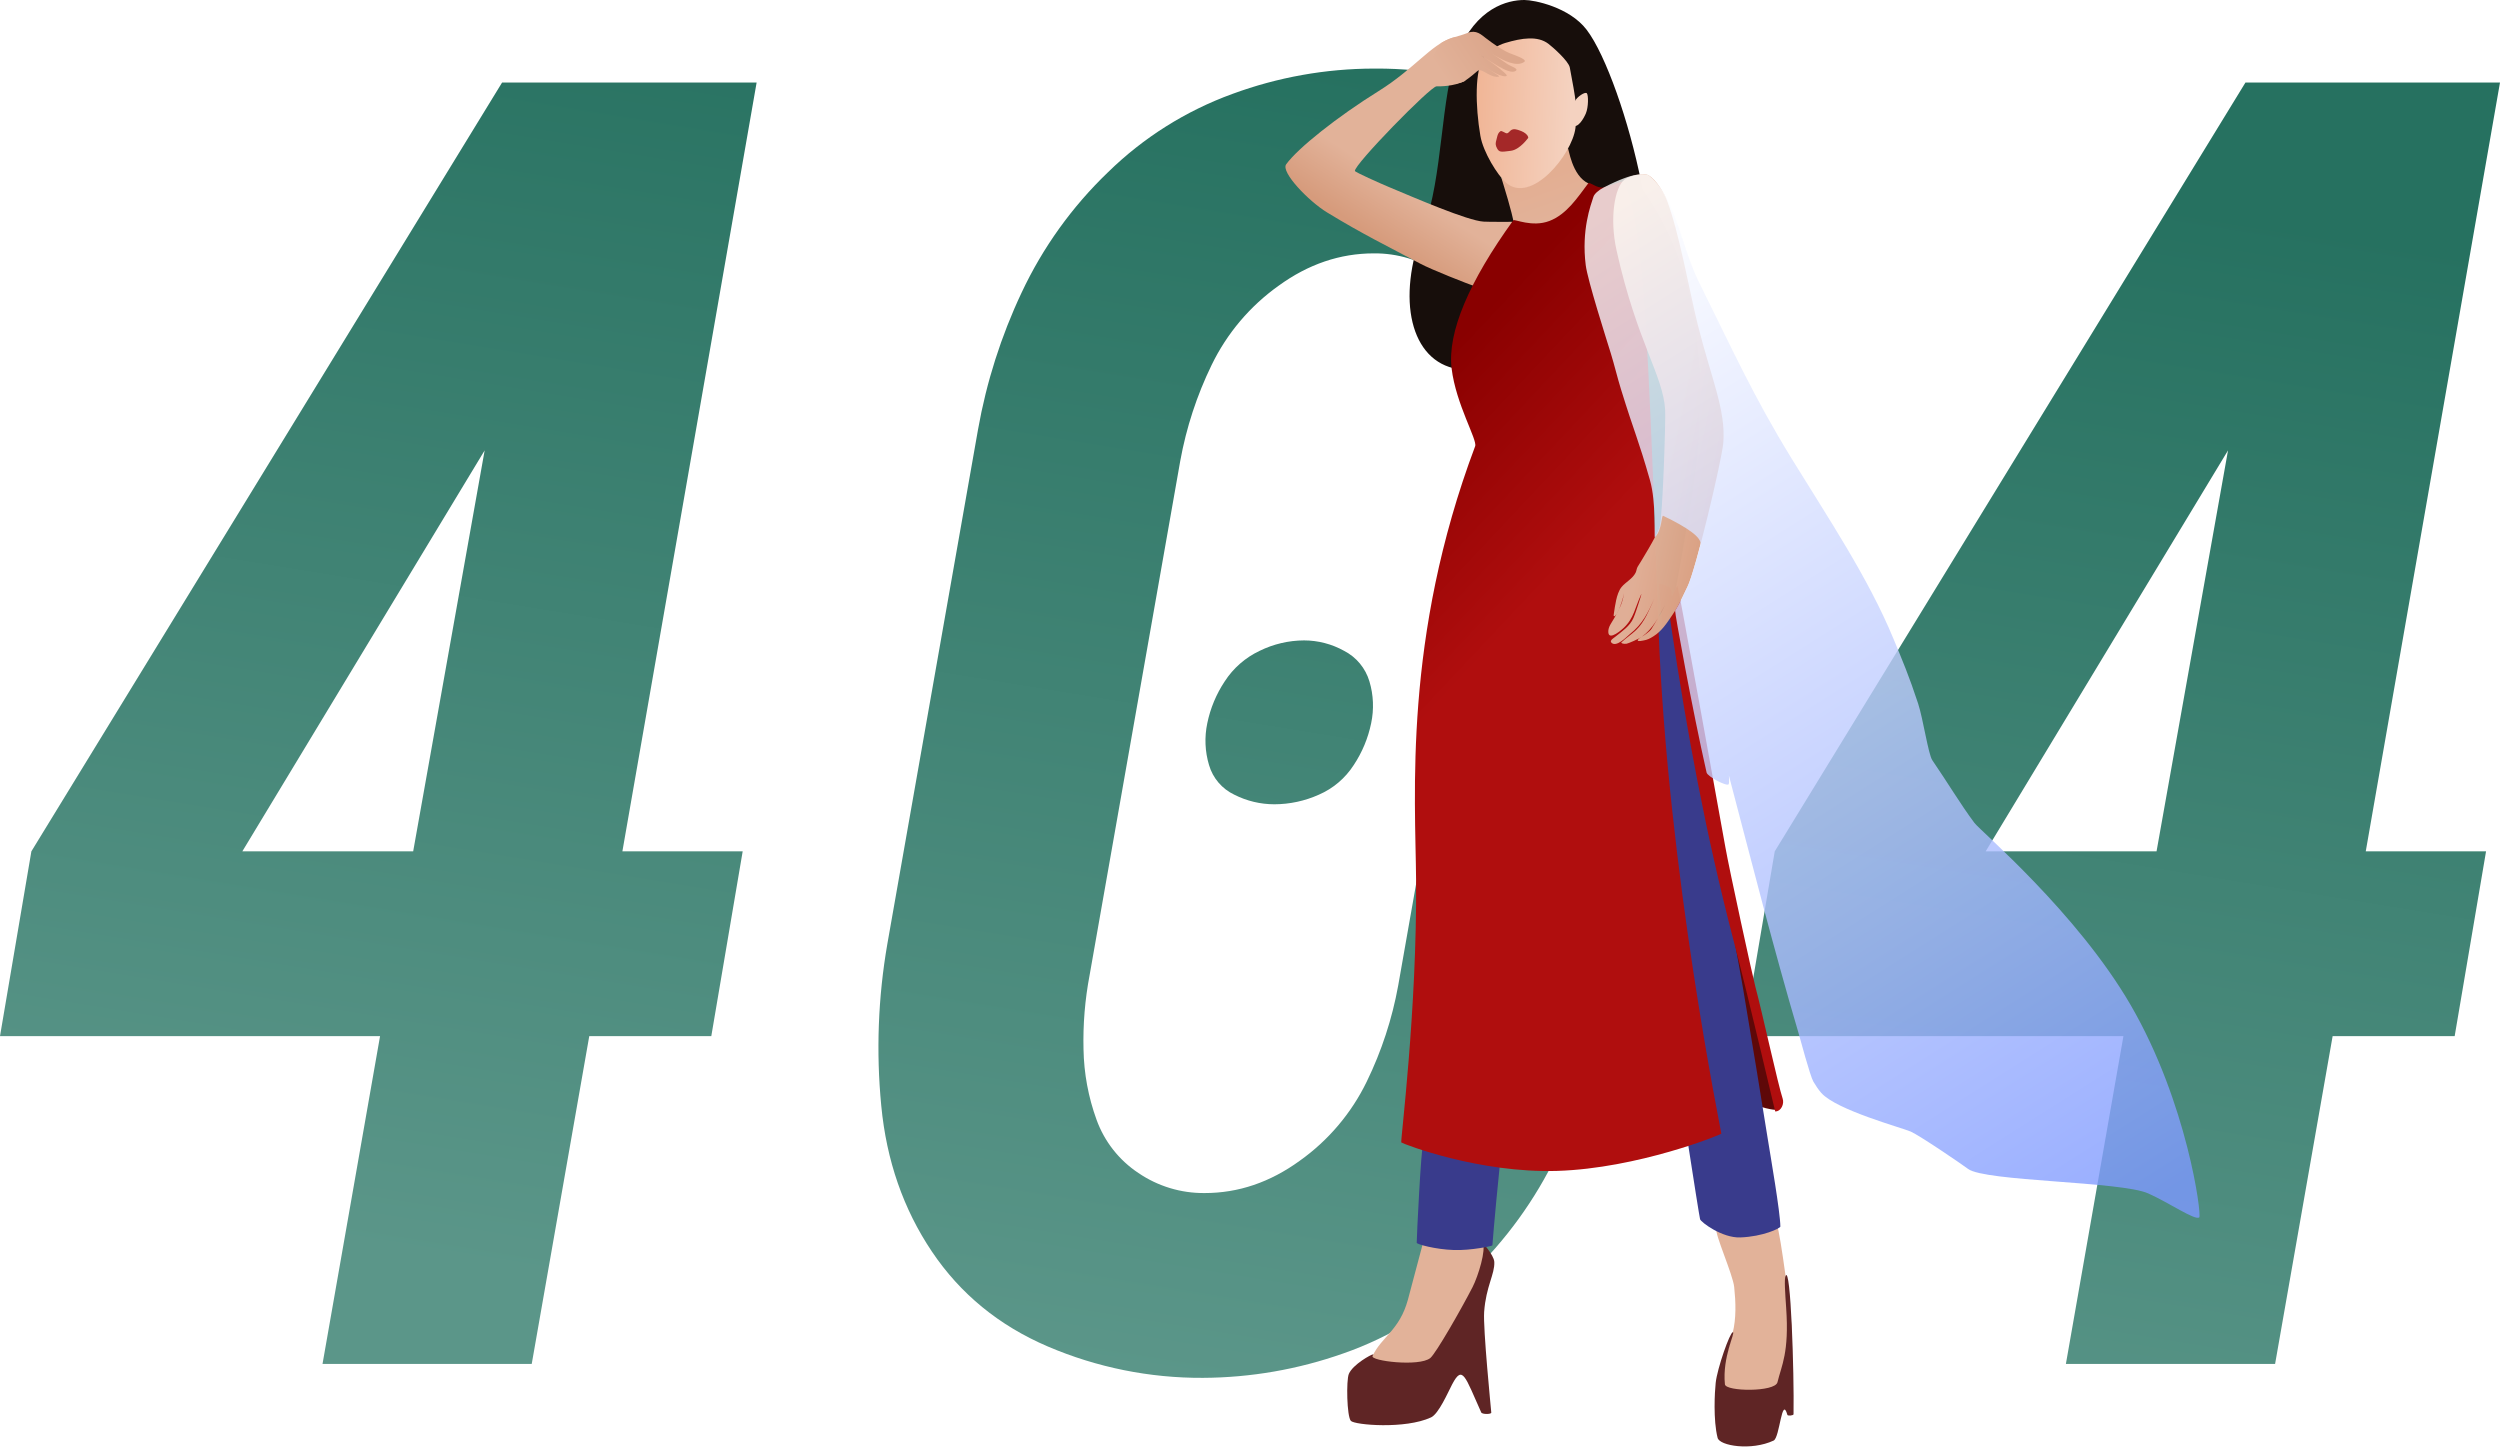
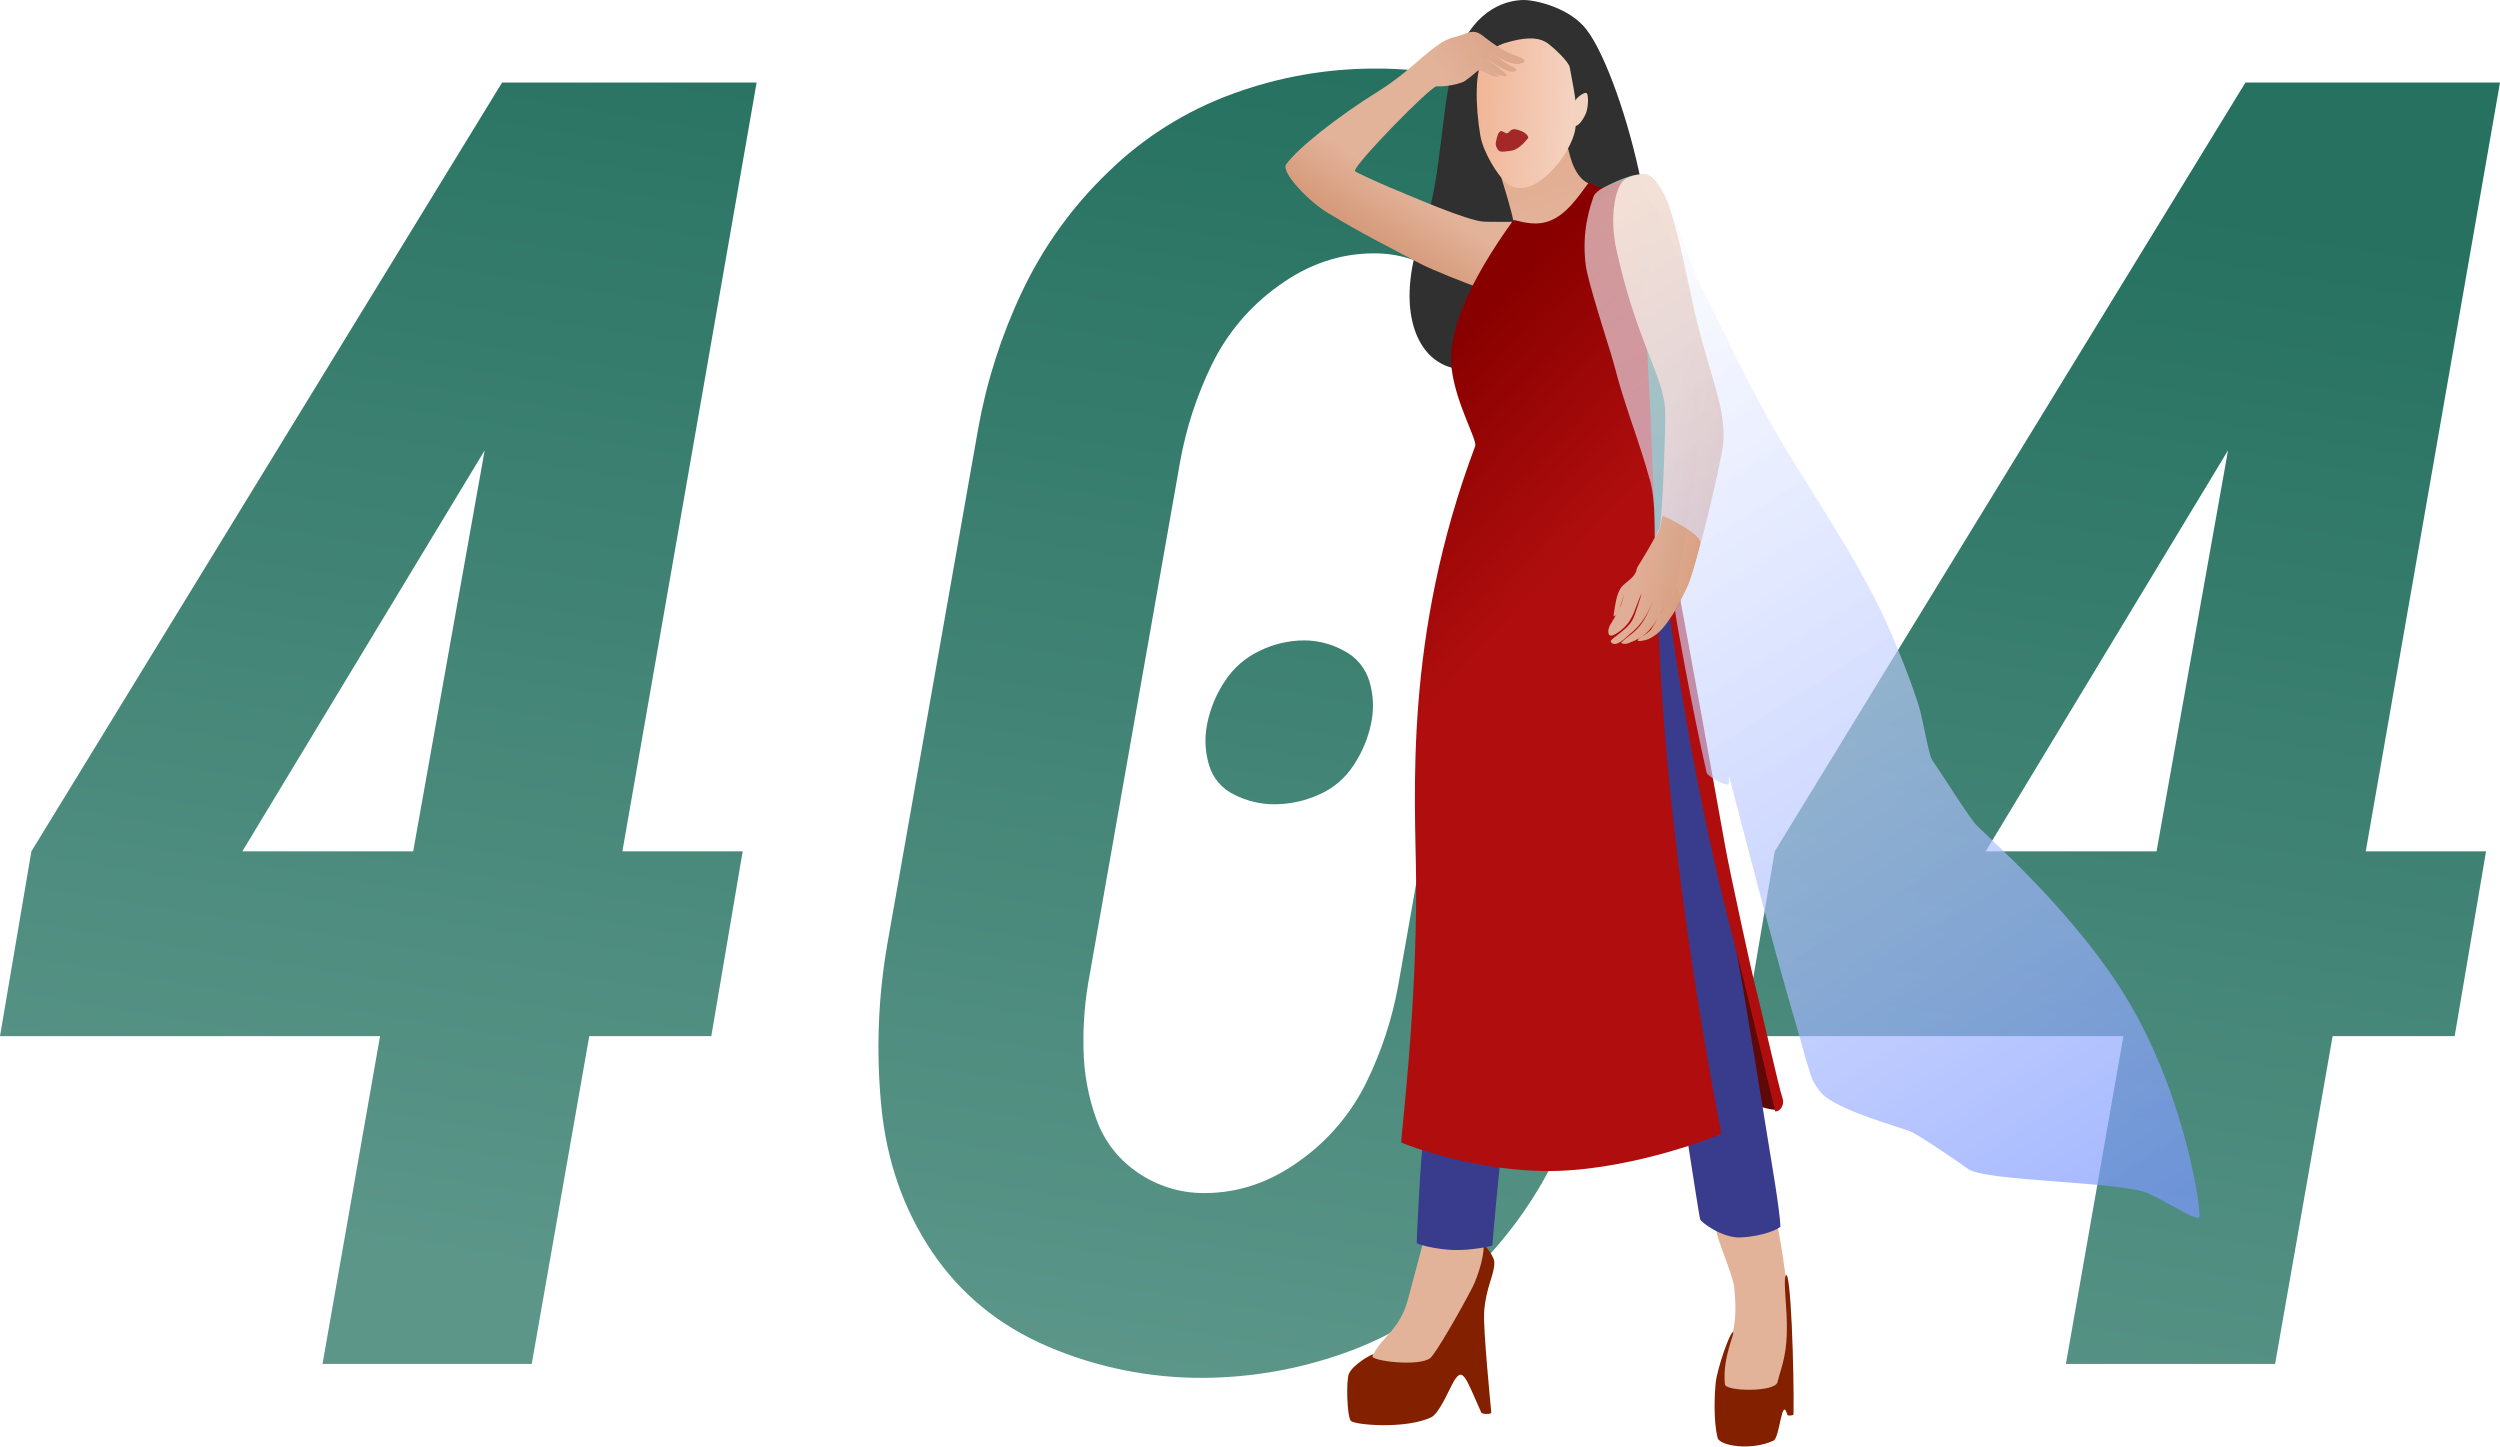
- <svg xmlns="http://www.w3.org/2000/svg" width="100%" height="100%" viewBox="0 0 1400 810" version="1.1" xml:space="preserve" style="fill-rule:evenodd;clip-rule:evenodd;stroke-linejoin:round;stroke-miterlimit:2;">
-   <g>
-     <g>
-       <path d="M180.614,763.787l32.217,-183.543l-212.831,0l17.573,-103.487l263.599,-430.544l142.538,0l-75.174,430.544l67.364,0l-17.574,103.487l-68.34,0l-32.218,183.543l-117.154,0Zm-44.91,-287.03l95.677,0l40.028,-224.546l-135.705,224.546Z" style="fill:url(#_Linear1);fill-rule:nonzero;" />
-       <path d="M673.64,771.597c-29.859,0.148 -59.434,-5.834 -86.89,-17.573c-27.336,-11.716 -48.977,-29.452 -64.923,-53.208c-15.946,-23.756 -25.383,-50.93 -28.312,-81.52c-2.941,-30.281 -1.791,-60.821 3.417,-90.795l50.767,-288.006c4.708,-26.514 12.916,-52.285 24.407,-76.639c11.838,-25.229 28.22,-48.065 48.326,-67.364c19.87,-19.453 43.672,-34.433 69.805,-43.933c25.328,-9.311 52.095,-14.103 79.08,-14.156l0.976,0c29.86,-0.148 59.434,5.834 86.89,17.573c27.336,11.716 48.977,29.452 64.923,53.208c15.946,23.756 25.384,50.93 28.312,81.52c2.941,30.281 1.791,60.821 -3.417,90.795l-50.767,288.006c-4.562,26.706 -12.775,52.658 -24.407,77.127c-12.067,25.219 -28.607,48.043 -48.814,67.364c-20.054,19.697 -44.23,34.703 -70.781,43.933c-25.248,8.92 -51.815,13.54 -78.592,13.668Zm0.976,-103.487c18.875,0 36.611,-6.02 53.208,-18.061c16.064,-11.41 28.993,-26.69 37.587,-44.421c8.279,-17.014 14.192,-35.08 17.574,-53.696l50.767,-288.006c1.958,-13.744 2.936,-27.61 2.929,-41.492c0.089,-13.481 -2.225,-26.871 -6.834,-39.54c-4.412,-12.181 -12.63,-22.624 -23.431,-29.777c-10.928,-7.443 -23.878,-11.362 -37.099,-11.227c-18.875,0 -36.611,6.02 -53.208,18.061c-16.064,11.41 -28.993,26.69 -37.587,44.421c-8.279,17.014 -14.192,35.08 -17.574,53.696l-50.767,288.006c-2.603,13.671 -3.749,27.58 -3.417,41.492c0.232,13.495 2.707,26.857 7.322,39.54c4.412,12.181 12.63,22.624 23.431,29.777c10.928,7.443 23.878,11.362 37.099,11.227Zm39.052,-217.713c-7.803,0.003 -15.497,-1.837 -22.455,-5.369c-6.874,-3.248 -12.033,-9.296 -14.156,-16.597c-2.283,-7.605 -2.619,-15.663 -0.976,-23.431c1.722,-8.364 5.036,-16.319 9.763,-23.431c4.788,-7.403 11.552,-13.322 19.526,-17.085c7.746,-3.814 16.26,-5.818 24.895,-5.858c7.861,0.013 15.59,2.029 22.455,5.858c6.845,3.528 11.962,9.703 14.156,17.085c2.283,7.605 2.619,15.663 0.976,23.431c-1.722,8.364 -5.036,16.319 -9.763,23.431c-4.718,7.345 -11.516,13.124 -19.526,16.597c-7.83,3.514 -16.312,5.344 -24.895,5.369Z" style="fill:url(#_Linear2);fill-rule:nonzero;" />
-       <path d="M1156.9,763.787l32.217,-183.543l-212.831,0l17.573,-103.487l263.599,-430.544l142.538,0l-75.174,430.544l67.364,0l-17.574,103.487l-68.34,0l-32.217,183.543l-117.155,0Zm-44.91,-287.03l95.677,0l40.028,-224.546l-135.705,224.546Z" style="fill:url(#_Linear3);fill-rule:nonzero;" />
-     </g>
-     <g>
-       <path d="M829.327,695.219c0.216,-0.216 7.292,7.446 7.486,11.459c0.331,6.879 -4.673,13.66 -5.693,28.037c-0.659,9.28 3.84,54.21 4,56.335c0.079,1.035 -5.121,1.044 -5.621,-0.068c-9.126,-20.282 -10.419,-26.921 -16.306,-15.723c-2.432,4.627 -7.505,16.485 -11.843,18.497c-14.44,6.695 -42.696,4.252 -44.856,1.942c-2.27,-2.427 -2.659,-22.743 -1.143,-26.309c2.266,-5.33 12.722,-11.041 13.502,-10.915c2.875,0.465 24.68,10.248 36.905,-8.437c5.762,-8.807 18.482,-30.822 22.966,-42.332c1.456,-3.736 0.33,-12.212 0.603,-12.486Z" style="fill:#5f2525;" />
-       <path d="M798.585,689.98c-0.885,2.547 -7.232,27.208 -10.165,37.886c-4.718,17.183 -14.705,20.677 -19.803,31.486c-1.314,2.784 26.133,6.144 32.332,1.164c3.097,-2.487 17.381,-27.451 23.687,-39.732c3.157,-6.149 7.766,-21.131 5.623,-24.75c-8.567,-14.463 -31.043,-7.871 -31.674,-6.054Z" style="fill:#e2b299;" />
-       <path d="M796.921,641.18c-1.052,0.496 -3.618,52.152 -3.559,54.812c0.016,0.743 10.288,3.682 20.897,4.023c9.565,0.307 21.453,-2.235 21.481,-2.614c0.697,-9.48 3.514,-39.5 4.216,-45.565c0.5,-4.321 -41.14,-11.55 -43.035,-10.656Z" style="fill:#393b8c;" />
-       <path d="M928.817,327.185c4.106,47.18 27.475,281.471 27.845,282.604c0.632,1.93 38.406,13.601 37.92,11.412c-15.579,-70.007 -55.316,-257.654 -58.769,-291.262c-0.156,-1.523 -7.089,-3.832 -6.996,-2.754Z" style="fill:#5e0808;" />
-       <path d="M961.159,688.072c-0.998,2.829 9.262,25.643 9.993,32.68c0.877,8.455 1.23,17.503 -0.896,25.864c-2.392,9.409 -6.748,21.893 -6.271,28.266c0.347,4.623 29.711,7.621 33.415,2.115c3.151,-4.682 5.936,-27.13 5.817,-33.906c-0.107,-6.075 -6.204,-52.647 -8.104,-57.036c-0.589,-1.361 -33.562,0.903 -33.954,2.017Z" style="fill:#e2b299;" />
-       <path d="M1000.94,792.341c-3.177,-11.205 -4.209,12.747 -7.714,14.381c-12.56,5.858 -30.238,2.953 -31.368,-1.527c-2.539,-10.066 -1.607,-25.784 -1.075,-30.786c0.861,-8.094 7.941,-28.278 9.605,-28.374c1.7,-0.098 -5.995,13.771 -4.441,29.178c0.413,4.096 28.094,4.442 29.435,-1.159c2.252,-9.408 6.611,-16.445 4.877,-41.582c-0.577,-8.356 -1.141,-16.253 -0.349,-17.98c2.907,-6.34 4.866,54.153 4.471,77.498c-0.012,0.688 -3.242,1.051 -3.441,0.351Z" style="fill:#5f2525;" />
-       <path d="M935.063,342.981c-2.395,2.739 -24.062,40.045 -25.52,48.502c-1.457,8.45 41.164,286.128 42.496,291.266c0.423,1.635 12.317,10.581 22.5,10.216c12.733,-0.455 22.471,-5.134 22.464,-6.103c-0.054,-8.019 -5.522,-39.486 -7.041,-48.997c-3.469,-21.722 -8.848,-54.871 -13.813,-84.119c-4.109,-24.209 -38.895,-213.271 -41.086,-210.765Z" style="fill:#393b8c;" />
-       <path d="M939.408,327.904c-0.346,0.134 -2.734,5.017 -3.243,6.548c-1.942,5.836 -0.949,11.952 -0.037,18.059c8.41,56.366 18.89,113.783 34.843,174.871c9.423,36.079 23.029,95.039 23.153,95.038c3.406,-0.028 5.132,-4.34 4.176,-7.159c-2.499,-7.377 -11.69,-49.358 -15.273,-62.587c-1.507,-5.56 -14.66,-65.918 -16.826,-78.279c-2.21,-12.621 -26.447,-146.624 -26.793,-146.491Z" style="fill:#b00e0e;" />
-       <path d="M867.089,37.321c-12.903,-7.848 -34.915,-7.136 -35.873,28.828c-0.514,19.338 17.93,48.027 20.129,56.502c0.474,1.826 13.416,92.037 -35.195,83.988c-26.113,-4.324 -34.587,-38.999 -18.973,-78.912c10.967,-28.033 9.494,-74.42 18.96,-97.621c10.554,-25.868 28.157,-30.111 37.511,-30.111c5.576,0 25.185,3.991 34.865,16.653c21.467,28.081 52.296,149.335 23.603,152.912c-41.159,5.131 -32.125,-124.392 -45.027,-132.239Z" style="fill:#170e0b;" />
-       <path d="M840.756,99.54c1.564,5.246 5.873,18.644 7.087,26.054c0.28,1.711 5.278,1.623 8.444,1.324c9.447,-0.89 19.85,-3.077 24.375,-8.673c2.292,-2.837 9.68,-15.144 9.132,-15.387c-9.821,-4.378 -11.309,-20.468 -11.836,-19.871c-8.255,9.344 -10.34,14.647 -19.678,20.109c-9.644,5.64 -17.711,-4.185 -17.524,-3.556Z" style="fill:url(#_Linear4);" />
-       <path d="M772.067,50.972c19.629,-12.217 29.409,-26.013 40.973,-29.765c3.555,-1.153 8.916,0.075 11.323,3.307c0.845,1.136 3.514,4.512 3.817,5.206c0.175,0.401 -0.024,1.18 -0.459,1.23c-2.591,0.3 -3.966,-1.057 -4.281,-1.385c-1.249,-1.301 -2.029,-2.926 -4.1,-3.337c-1.152,-0.229 -6.156,1.178 -7.082,1.737c-0.4,0.242 -0.926,0.818 -0.689,1.221c3.861,6.593 10.661,15.193 8.648,16.19c-6.191,3.069 -13.933,3.016 -15.77,2.982c-3.31,-0.059 -46.344,44.015 -45.692,47.388c0.134,0.688 14.099,6.92 18.612,8.81c14.889,6.236 44.519,19.058 53.45,19.553c3.064,0.17 13.992,0.129 15.998,0.115c1.975,-0.013 -18.541,36.981 -18.84,36.875c-7.525,-2.662 -26.41,-10.124 -32.692,-13.484c-18.414,-9.849 -31.777,-16.238 -52.157,-28.677c-10.326,-6.302 -26.004,-22.584 -22.879,-26.912c6.593,-9.128 28.753,-26.697 51.82,-41.054Z" style="fill:url(#_Linear5);" />
-       <path d="M889.408,102.662c-5.918,7.861 -12.037,17.374 -21.745,21.083c-9.676,3.697 -19.618,-1.225 -20.221,-0.391c-24.697,34.197 -37.008,62.719 -34.527,83.06c2.444,20.039 14.5,39.932 13.173,43.459c-40.339,107.264 -33.446,195.616 -33.078,243.194c0.565,73.012 -8.882,146.313 -8.284,146.706c1.59,1.044 43.589,17.266 87.292,15.931c45.09,-1.377 91.903,-20.339 91.933,-20.869c0.045,-0.799 -29.978,-146.047 -35.142,-281.774c-2.91,-76.469 -5.246,-166.544 -11.084,-215.127c-2.549,-21.215 -7.37,-35.628 -8.514,-36.174c-1.174,-0.559 -8.438,2.608 -11.034,3.174c-3.851,0.839 -7.961,-3.345 -8.769,-2.272Z" style="fill:url(#_Linear6);" />
-       <path d="M923.038,98.082c-2.121,-1.172 -9.907,-0.223 -13.495,2.652c-5.203,4.171 -8.349,21.223 -4.258,39.579c11.422,51.253 26.075,69.907 27.208,89.222c0.362,6.172 -1.41,59.472 -3.076,65.491c-1.256,4.538 -11.196,20.601 -12.29,22.297c-0.634,0.983 -0.633,2.265 -1.147,3.315c-1.71,3.486 -5.507,5.225 -7.905,8.095c-1.527,1.828 -2.54,5.048 -3.016,7.31c-0.539,2.559 -0.976,5.141 -1.318,7.734c-0.057,0.429 -0.245,1.067 0.125,1.293c0.321,0.197 0.678,-0.365 0.924,-0.651c0.673,-0.78 1.138,-1.753 1.583,-2.681c1.066,-2.225 2.724,-7.112 3.058,-9.554c-0.801,5.86 -2.66,8.886 -5.451,13.97c-1.36,2.477 -3.481,4.809 -3.329,7.846c0.265,5.265 8.041,-1.844 8.546,-2.316c5.879,-5.5 6.405,-11.46 9.792,-18.682c0.785,-1.673 -0.945,3.575 -1.519,5.332c-0.853,2.612 -1.674,5.244 -2.759,7.769c-1.991,4.636 -6.684,7.67 -10.393,10.678c-0.461,0.373 -3.026,1.856 -2.009,3.018c2.73,3.122 8.814,-3.414 10.13,-4.455c7.822,-6.192 10.356,-12.344 13.936,-19.969c-2.804,5.973 -5.289,12.902 -10.283,17.571c-2.571,2.404 -5.545,4.354 -8.098,6.776c-0.417,0.395 1.1,1.077 2.943,0.752c1.027,-0.181 6.7,-2.626 8.52,-3.927c6.197,-4.431 9.558,-11.2 13,-17.78c-2.389,4.567 -4.872,9.096 -7.653,13.435c-0.904,1.411 -3.956,3.533 -5.347,4.345c-0.341,0.199 -2.309,1.311 -2.314,2.08c-0.005,0.783 2.883,0.104 3.149,0.059c2.205,-0.37 3.703,-1.131 5.615,-2.34c4.693,-2.967 7.35,-7.139 10.599,-11.931c4.131,-6.091 6.609,-12.121 8.511,-15.921c4.593,-9.178 19.208,-70.824 20.016,-80.382c1.55,-18.325 -6.738,-36.244 -14.169,-65.803c-4.792,-19.063 -10.367,-51.717 -17.423,-70.197c-1.325,-3.471 -5.843,-11.507 -10.403,-14.03Z" style="fill:url(#_Linear7);" />
-       <path d="M922.634,97.888c-2.317,-0.121 -6.47,-2.216 -24.453,7.045c-3.105,1.599 -5.338,3.648 -5.869,5.295c-1.477,4.581 -6.787,18.546 -4.308,38.238c1.098,8.716 11.544,41.275 14.071,49.484c2.04,6.629 3.62,13.394 5.666,20.021c7.904,25.591 9.47,27.189 16.24,50.92c3.632,12.731 2.248,32.582 2.726,32.085c4.214,-4.38 3.559,-12.664 4.709,-12.111c13.435,6.464 22.162,12.36 20.787,16.442c-0.091,0.269 -1.786,7.184 -4.406,15.493c-2.021,6.409 -2.52,7.142 -3.796,9.795c-0.771,1.602 -1.48,3.185 -2.374,4.941c-1.952,3.834 -2.505,4.687 -3.55,6.445c-0.352,0.591 9.631,55.526 17.62,90.664c0.515,2.267 11.498,7.999 12.34,6.529c0.516,-0.9 0.081,-5.101 0.151,-4.835c13.181,49.976 24.793,96.083 39.029,144.304c0.668,2.264 6.471,24.049 8.251,27.026c1.332,2.226 2.742,4.434 4.46,6.378c8.487,9.599 44.923,19.403 50.008,21.608c5.08,2.203 28.939,18.484 32.164,20.928c9.402,7.126 85.573,6.906 100.902,13.731c11.61,5.17 26.405,15.382 28.59,13.408c1.417,-1.28 -6.614,-64.034 -38.377,-118.82c-30.056,-51.841 -84.127,-97.527 -87.519,-102.057c-7.744,-10.34 -15.25,-22.954 -23.593,-35.109c-2.267,-3.304 -5.145,-23.177 -7.971,-31.786c-5.083,-15.484 -8.848,-24.27 -13.751,-36.14c-14.196,-34.372 -36.746,-67.944 -56.986,-100.876c-21.271,-34.61 -33.104,-60.909 -51.953,-98.885c-7.339,-14.786 -10.33,-31.195 -17.573,-46.046c-4.751,-9.742 -10.718,-14.088 -11.235,-14.115Z" style="fill:url(#_Linear8);" />
-       <path d="M881.954,56.681c1.064,-2.419 5.78,-5.531 6.691,-4.434c0.914,1.1 0.917,7.753 -0.554,11.245c-1.115,2.647 -4.357,8.584 -7.558,6.842c-3.505,-1.907 0.093,-10.633 1.421,-13.653Z" style="fill:#f4d2c0;" />
-       <path d="M867.072,24.498c-5.981,-4.511 -14.693,-3.268 -24.119,-0.452c-4.13,1.234 -8.912,4.089 -11.883,7.934c-5.299,6.859 -4.909,27.452 -2.049,44.134c1.566,9.138 9.647,22.048 14.312,26.165c14.028,12.382 37.014,-15.599 38.926,-30.602c1.304,-10.232 0.207,-15.866 -3.168,-33.86c-0.687,-3.661 -9.692,-11.565 -12.019,-13.319Z" style="fill:url(#_Linear9);" />
-       <path d="M838.417,83.196c-0.972,-1.738 -0.912,-2.711 -0.693,-3.859c0.016,-0.087 0.437,-1.756 0.703,-2.79c0.33,-1.279 0.651,-2.193 1.776,-3.043c0.801,-0.604 2.753,1.283 3.736,1.151c1.453,-0.195 1.864,-3.223 5.714,-2.037c1.662,0.512 3.368,1.079 4.729,2.208c0.422,0.368 0.796,0.787 1.114,1.247c0.162,0.231 0.428,1.133 0.317,1.118c-0.047,-0.006 -4.577,6.575 -9.712,7.252c-5.544,0.732 -6.501,0.87 -7.684,-1.247Z" style="fill:#a42828;" />
-       <path d="M796.994,46.559c-0.044,1.206 5.533,1.179 7.986,-0.063c1.872,-0.947 3.529,-2.29 5.136,-3.638c0.834,-0.698 1.938,-2.681 1.938,-2.681c0,0 -1.104,1.983 -1.938,2.681c-1.607,1.348 -3.264,2.691 -5.136,3.638c-2.453,1.242 11.88,1.212 15.378,-1.214c7.162,-4.968 6.916,-6.38 8.815,-5.899c2.539,0.644 6.351,4.263 10.058,3.547c1.009,-0.195 -1.492,-1.428 -2.341,-2.007c-4.12,-2.807 -4.317,-2.346 -8.293,-5.283c-0.509,-0.376 -1.744,-1.745 -2.608,-1.605c-0.908,0.147 -1.689,0.737 -2.495,1.179c-0.579,0.317 -1.651,1.095 -1.651,1.095c0,0 1.072,-0.778 1.651,-1.095c0.806,-0.442 1.587,-1.032 2.495,-1.179c0.864,-0.14 2.099,1.229 2.608,1.605c2.704,1.997 5.626,3.561 8.597,5.233c2.557,1.438 6.583,2.594 6.584,1.321c0.002,-0.978 -10.881,-9.442 -15.85,-11.837c-0.774,-0.373 -2.551,-0.079 -3.277,0.2c-1.349,0.52 -2.649,1.164 -3.945,1.806c1.296,-0.642 2.596,-1.286 3.945,-1.806c0.726,-0.279 2.503,-0.573 3.277,-0.2c5.643,2.72 17.269,12.286 21,9.229c1.496,-1.226 -2.867,-2.421 -4.729,-3.655c-2.654,-1.76 -5.819,-4.075 -8.513,-5.775c-1.906,-1.203 -3.954,-2.166 -5.952,-3.21c-0.945,-0.494 -2.876,-1.404 -2.876,-1.404c0,0 1.931,0.91 2.876,1.404c1.998,1.044 4.046,2.007 5.952,3.21c6.482,4.091 13.865,7.5 17.917,4.481c1.991,-1.484 -6.639,-4.155 -8.286,-4.882c-4.64,-2.048 -9.359,-5.411 -13.376,-8.493c-2.406,-1.847 -5.279,-4.698 -9.965,-2.876c-6.865,2.67 -7.916,1.884 -14.381,5.336c-2.383,1.272 -10.448,18.7 -10.601,22.837Z" style="fill:url(#_Linear10);" />
-     </g>
+ <svg xmlns="http://www.w3.org/2000/svg" viewBox="0 0 1400 810" fill-rule="evenodd" clip-rule="evenodd" stroke-linejoin="round" stroke-miterlimit="2">
+   <g fill-rule="nonzero">
+     <path d="M180.614 763.787l32.217-183.543H0l17.573-103.487L281.172 46.213H423.71l-75.174 430.544H415.9l-17.574 103.487h-68.34l-32.218 183.543H180.614zm-44.91-287.03h95.677l40.028-224.546-135.705 224.546z" fill="url(#_Linear1)" />
+     <path d="M673.64 771.597a218.276 218.276 0 01-86.89-17.573c-27.336-11.716-48.977-29.452-64.923-53.208-15.946-23.756-25.383-50.93-28.312-81.52a338.976 338.976 0 013.417-90.795l50.767-288.006a304.26 304.26 0 0124.407-76.639 227.084 227.084 0 0148.326-67.364 195.036 195.036 0 0169.805-43.933 230.506 230.506 0 0179.08-14.156h.976a218.273 218.273 0 0186.89 17.573c27.336 11.716 48.977 29.452 64.923 53.208 15.946 23.756 25.384 50.93 28.312 81.52a338.976 338.976 0 01-3.417 90.795l-50.767 288.006a295.563 295.563 0 01-24.407 77.127 231.378 231.378 0 01-48.814 67.364 190.09 190.09 0 01-70.781 43.933 239.367 239.367 0 01-78.592 13.668zm.976-103.487c18.875 0 36.611-6.02 53.208-18.061a117.176 117.176 0 0037.587-44.421 207.48 207.48 0 0017.574-53.696l50.767-288.006a293.145 293.145 0 002.929-41.492 113.466 113.466 0 00-6.834-39.54 60.387 60.387 0 00-23.431-29.777 64.737 64.737 0 00-37.099-11.227c-18.875 0-36.611 6.02-53.208 18.061a117.176 117.176 0 00-37.587 44.421 207.48 207.48 0 00-17.574 53.696l-50.767 288.006a196.742 196.742 0 00-3.417 41.492 121.755 121.755 0 007.322 39.54 60.387 60.387 0 0023.431 29.777 64.737 64.737 0 0037.099 11.227zm39.052-217.713a49.569 49.569 0 01-22.455-5.369 26.57 26.57 0 01-14.156-16.597 47.39 47.39 0 01-.976-23.431 66.586 66.586 0 019.763-23.431 47.293 47.293 0 0119.526-17.085 56.958 56.958 0 0124.895-5.858 46.257 46.257 0 0122.455 5.858 28.3 28.3 0 0114.156 17.085 47.39 47.39 0 01.976 23.431 66.586 66.586 0 01-9.763 23.431 44.026 44.026 0 01-19.526 16.597 61.24 61.24 0 01-24.895 5.369z" fill="url(#_Linear2)" />
+     <path d="M1156.9 763.787l32.217-183.543H976.286l17.573-103.487 263.599-430.544h142.538l-75.174 430.544h67.364l-17.574 103.487h-68.34l-32.217 183.543H1156.9zm-44.91-287.03h95.677l40.028-224.546-135.705 224.546z" fill="url(#_Linear3)" />
  </g>
+   <path d="M829.327 695.219c.216-.216 7.292 7.446 7.486 11.459.331 6.879-4.673 13.66-5.693 28.037-.659 9.28 3.84 54.21 4 56.335.079 1.035-5.121 1.044-5.621-.068-9.126-20.282-10.419-26.921-16.306-15.723-2.432 4.627-7.505 16.485-11.843 18.497-14.44 6.695-42.696 4.252-44.856 1.942-2.27-2.427-2.659-22.743-1.143-26.309 2.266-5.33 12.722-11.041 13.502-10.915 2.875.465 24.68 10.248 36.905-8.437 5.762-8.807 18.482-30.822 22.966-42.332 1.456-3.736.33-12.212.603-12.486z" fill="#822000" />
+   <path d="M798.585 689.98c-.885 2.547-7.232 27.208-10.165 37.886-4.718 17.183-14.705 20.677-19.803 31.486-1.314 2.784 26.133 6.144 32.332 1.164 3.097-2.487 17.381-27.451 23.687-39.732 3.157-6.149 7.766-21.131 5.623-24.75-8.567-14.463-31.043-7.871-31.674-6.054z" fill="#e2b299" />
+   <path d="M796.921 641.18c-1.052.496-3.618 52.152-3.559 54.812.016.743 10.288 3.682 20.897 4.023 9.565.307 21.453-2.235 21.481-2.614.697-9.48 3.514-39.5 4.216-45.565.5-4.321-41.14-11.55-43.035-10.656z" fill="#393b8c" />
+   <path d="M928.817 327.185c4.106 47.18 27.475 281.471 27.845 282.604.632 1.93 38.406 13.601 37.92 11.412-15.579-70.007-55.316-257.654-58.769-291.262-.156-1.523-7.089-3.832-6.996-2.754z" fill="#5e0808" />
+   <path d="M961.159 688.072c-.998 2.829 9.262 25.643 9.993 32.68.877 8.455 1.23 17.503-.896 25.864-2.392 9.409-6.748 21.893-6.271 28.266.347 4.623 29.711 7.621 33.415 2.115 3.151-4.682 5.936-27.13 5.817-33.906-.107-6.075-6.204-52.647-8.104-57.036-.589-1.361-33.562.903-33.954 2.017z" fill="#e2b299" />
+   <path d="M1000.94 792.341c-3.177-11.205-4.209 12.747-7.714 14.381-12.56 5.858-30.238 2.953-31.368-1.527-2.539-10.066-1.607-25.784-1.075-30.786.861-8.094 7.941-28.278 9.605-28.374 1.7-.098-5.995 13.771-4.441 29.178.413 4.096 28.094 4.442 29.435-1.159 2.252-9.408 6.611-16.445 4.877-41.582-.577-8.356-1.141-16.253-.349-17.98 2.907-6.34 4.866 54.153 4.471 77.498-.012.688-3.242 1.051-3.441.351z" fill="#822000" />
+   <path d="M935.063 342.981c-2.395 2.739-24.062 40.045-25.52 48.502-1.457 8.45 41.164 286.128 42.496 291.266.423 1.635 12.317 10.581 22.5 10.216 12.733-.455 22.471-5.134 22.464-6.103-.054-8.019-5.522-39.486-7.041-48.997-3.469-21.722-8.848-54.871-13.813-84.119-4.109-24.209-38.895-213.271-41.086-210.765z" fill="#393b8c" />
+   <path d="M939.408 327.904c-.346.134-2.734 5.017-3.243 6.548-1.942 5.836-.949 11.952-.037 18.059 8.41 56.366 18.89 113.783 34.843 174.871 9.423 36.079 23.029 95.039 23.153 95.038 3.406-.028 5.132-4.34 4.176-7.159-2.499-7.377-11.69-49.358-15.273-62.587-1.507-5.56-14.66-65.918-16.826-78.279-2.21-12.621-26.447-146.624-26.793-146.491z" fill="#b00e0e" />
+   <path d="M867.089 37.321c-12.903-7.848-34.915-7.136-35.873 28.828-.514 19.338 17.93 48.027 20.129 56.502.474 1.826 13.416 92.037-35.195 83.988-26.113-4.324-34.587-38.999-18.973-78.912 10.967-28.033 9.494-74.42 18.96-97.621C826.691 4.238 844.294-.005 853.648-.005c5.576 0 25.185 3.991 34.865 16.653 21.467 28.081 52.296 149.335 23.603 152.912-41.159 5.131-32.125-124.392-45.027-132.239z" fill="#303030" />
+   <path d="M840.756 99.54c1.564 5.246 5.873 18.644 7.087 26.054.28 1.711 5.278 1.623 8.444 1.324 9.447-.89 19.85-3.077 24.375-8.673 2.292-2.837 9.68-15.144 9.132-15.387-9.821-4.378-11.309-20.468-11.836-19.871-8.255 9.344-10.34 14.647-19.678 20.109-9.644 5.64-17.711-4.185-17.524-3.556z" fill="url(#_Linear4)" />
+   <path d="M772.067 50.972c19.629-12.217 29.409-26.013 40.973-29.765 3.555-1.153 8.916.075 11.323 3.307.845 1.136 3.514 4.512 3.817 5.206.175.401-.024 1.18-.459 1.23-2.591.3-3.966-1.057-4.281-1.385-1.249-1.301-2.029-2.926-4.1-3.337-1.152-.229-6.156 1.178-7.082 1.737-.4.242-.926.818-.689 1.221 3.861 6.593 10.661 15.193 8.648 16.19-6.191 3.069-13.933 3.016-15.77 2.982-3.31-.059-46.344 44.015-45.692 47.388.134.688 14.099 6.92 18.612 8.81 14.889 6.236 44.519 19.058 53.45 19.553 3.064.17 13.992.129 15.998.115 1.975-.013-18.541 36.981-18.84 36.875-7.525-2.662-26.41-10.124-32.692-13.484-18.414-9.849-31.777-16.238-52.157-28.677-10.326-6.302-26.004-22.584-22.879-26.912 6.593-9.128 28.753-26.697 51.82-41.054z" fill="url(#_Linear5)" />
+   <path d="M889.408 102.662c-5.918 7.861-12.037 17.374-21.745 21.083-9.676 3.697-19.618-1.225-20.221-.391-24.697 34.197-37.008 62.719-34.527 83.06 2.444 20.039 14.5 39.932 13.173 43.459-40.339 107.264-33.446 195.616-33.078 243.194.565 73.012-8.882 146.313-8.284 146.706 1.59 1.044 43.589 17.266 87.292 15.931 45.09-1.377 91.903-20.339 91.933-20.869.045-.799-29.978-146.047-35.142-281.774-2.91-76.469-5.246-166.544-11.084-215.127-2.549-21.215-7.37-35.628-8.514-36.174-1.174-.559-8.438 2.608-11.034 3.174-3.851.839-7.961-3.345-8.769-2.272z" fill="url(#_Linear6)" />
+   <path d="M923.038 98.082c-2.121-1.172-9.907-.223-13.495 2.652-5.203 4.171-8.349 21.223-4.258 39.579 11.422 51.253 26.075 69.907 27.208 89.222.362 6.172-1.41 59.472-3.076 65.491-1.256 4.538-11.196 20.601-12.29 22.297-.634.983-.633 2.265-1.147 3.315-1.71 3.486-5.507 5.225-7.905 8.095-1.527 1.828-2.54 5.048-3.016 7.31a102.67 102.67 0 00-1.318 7.734c-.057.429-.245 1.067.125 1.293.321.197.678-.365.924-.651.673-.78 1.138-1.753 1.583-2.681 1.066-2.225 2.724-7.112 3.058-9.554-.801 5.86-2.66 8.886-5.451 13.97-1.36 2.477-3.481 4.809-3.329 7.846.265 5.265 8.041-1.844 8.546-2.316 5.879-5.5 6.405-11.46 9.792-18.682.785-1.673-.945 3.575-1.519 5.332-.853 2.612-1.674 5.244-2.759 7.769-1.991 4.636-6.684 7.67-10.393 10.678-.461.373-3.026 1.856-2.009 3.018 2.73 3.122 8.814-3.414 10.13-4.455 7.822-6.192 10.356-12.344 13.936-19.969-2.804 5.973-5.289 12.902-10.283 17.571-2.571 2.404-5.545 4.354-8.098 6.776-.417.395 1.1 1.077 2.943.752 1.027-.181 6.7-2.626 8.52-3.927 6.197-4.431 9.558-11.2 13-17.78-2.389 4.567-4.872 9.096-7.653 13.435-.904 1.411-3.956 3.533-5.347 4.345-.341.199-2.309 1.311-2.314 2.08-.005.783 2.883.104 3.149.059 2.205-.37 3.703-1.131 5.615-2.34 4.693-2.967 7.35-7.139 10.599-11.931 4.131-6.091 6.609-12.121 8.511-15.921 4.593-9.178 19.208-70.824 20.016-80.382 1.55-18.325-6.738-36.244-14.169-65.803-4.792-19.063-10.367-51.717-17.423-70.197-1.325-3.471-5.843-11.507-10.403-14.03z" fill="url(#_Linear7)" />
+   <path d="M922.634 97.888c-2.317-.121-6.47-2.216-24.453 7.045-3.105 1.599-5.338 3.648-5.869 5.295-1.477 4.581-6.787 18.546-4.308 38.238 1.098 8.716 11.544 41.275 14.071 49.484 2.04 6.629 3.62 13.394 5.666 20.021 7.904 25.591 9.47 27.189 16.24 50.92 3.632 12.731 2.248 32.582 2.726 32.085 4.214-4.38 3.559-12.664 4.709-12.111 13.435 6.464 22.162 12.36 20.787 16.442-.091.269-1.786 7.184-4.406 15.493-2.021 6.409-2.52 7.142-3.796 9.795-.771 1.602-1.48 3.185-2.374 4.941-1.952 3.834-2.505 4.687-3.55 6.445-.352.591 9.631 55.526 17.62 90.664.515 2.267 11.498 7.999 12.34 6.529.516-.9.081-5.101.151-4.835 13.181 49.976 24.793 96.083 39.029 144.304.668 2.264 6.471 24.049 8.251 27.026 1.332 2.226 2.742 4.434 4.46 6.378 8.487 9.599 44.923 19.403 50.008 21.608 5.08 2.203 28.939 18.484 32.164 20.928 9.402 7.126 85.573 6.906 100.902 13.731 11.61 5.17 26.405 15.382 28.59 13.408 1.417-1.28-6.614-64.034-38.377-118.82-30.056-51.841-84.127-97.527-87.519-102.057-7.744-10.34-15.25-22.954-23.593-35.109-2.267-3.304-5.145-23.177-7.971-31.786-5.083-15.484-8.848-24.27-13.751-36.14-14.196-34.372-36.746-67.944-56.986-100.876-21.271-34.61-33.104-60.909-51.953-98.885-7.339-14.786-10.33-31.195-17.573-46.046-4.751-9.742-10.718-14.088-11.235-14.115z" fill="url(#_Linear8)" />
+   <path d="M881.954 56.681c1.064-2.419 5.78-5.531 6.691-4.434.914 1.1.917 7.753-.554 11.245-1.115 2.647-4.357 8.584-7.558 6.842-3.505-1.907.093-10.633 1.421-13.653z" fill="#f4d2c0" />
+   <path d="M867.072 24.498c-5.981-4.511-14.693-3.268-24.119-.452-4.13 1.234-8.912 4.089-11.883 7.934-5.299 6.859-4.909 27.452-2.049 44.134 1.566 9.138 9.647 22.048 14.312 26.165 14.028 12.382 37.014-15.599 38.926-30.602 1.304-10.232.207-15.866-3.168-33.86-.687-3.661-9.692-11.565-12.019-13.319z" fill="url(#_Linear9)" />
+   <path d="M838.417 83.196c-.972-1.738-.912-2.711-.693-3.859a233.7 233.7 0 01.703-2.79c.33-1.279.651-2.193 1.776-3.043.801-.604 2.753 1.283 3.736 1.151 1.453-.195 1.864-3.223 5.714-2.037 1.662.512 3.368 1.079 4.729 2.208.422.368.796.787 1.114 1.247.162.231.428 1.133.317 1.118-.047-.006-4.577 6.575-9.712 7.252-5.544.732-6.501.87-7.684-1.247z" fill="#a42828" />
+   <path d="M796.994 46.559c-.044 1.206 5.533 1.179 7.986-.063 1.872-.947 3.529-2.29 5.136-3.638.834-.698 1.938-2.681 1.938-2.681s-1.104 1.983-1.938 2.681c-1.607 1.348-3.264 2.691-5.136 3.638-2.453 1.242 11.88 1.212 15.378-1.214 7.162-4.968 6.916-6.38 8.815-5.899 2.539.644 6.351 4.263 10.058 3.547 1.009-.195-1.492-1.428-2.341-2.007-4.12-2.807-4.317-2.346-8.293-5.283-.509-.376-1.744-1.745-2.608-1.605-.908.147-1.689.737-2.495 1.179-.579.317-1.651 1.095-1.651 1.095s1.072-.778 1.651-1.095c.806-.442 1.587-1.032 2.495-1.179.864-.14 2.099 1.229 2.608 1.605 2.704 1.997 5.626 3.561 8.597 5.233 2.557 1.438 6.583 2.594 6.584 1.321.002-.978-10.881-9.442-15.85-11.837-.774-.373-2.551-.079-3.277.2-1.349.52-2.649 1.164-3.945 1.806 1.296-.642 2.596-1.286 3.945-1.806.726-.279 2.503-.573 3.277-.2 5.643 2.72 17.269 12.286 21 9.229 1.496-1.226-2.867-2.421-4.729-3.655-2.654-1.76-5.819-4.075-8.513-5.775-1.906-1.203-3.954-2.166-5.952-3.21-.945-.494-2.876-1.404-2.876-1.404s1.931.91 2.876 1.404c1.998 1.044 4.046 2.007 5.952 3.21 6.482 4.091 13.865 7.5 17.917 4.481 1.991-1.484-6.639-4.155-8.286-4.882-4.64-2.048-9.359-5.411-13.376-8.493-2.406-1.847-5.279-4.698-9.965-2.876-6.865 2.67-7.916 1.884-14.381 5.336-2.383 1.272-10.448 18.7-10.601 22.837z" fill="url(#_Linear10)" />
  <defs>
-     <linearGradient id="_Linear1" x1="0" y1="0" x2="1" y2="0" gradientUnits="userSpaceOnUse" gradientTransform="matrix(117.07,-729.48,729.48,117.07,635.886,768.496)">
-       <stop offset="0" style="stop-color:#5b9689;stop-opacity:1" />
-       <stop offset="1" style="stop-color:#267160;stop-opacity:1" />
+     <linearGradient id="_Linear1" x1="0" y1="0" x2="1" y2="0" gradientUnits="userSpaceOnUse" gradientTransform="scale(738.81) rotate(-80.883 1.04 .015)">
+       <stop offset="0" stop-color="#5b9689" />
+       <stop offset="1" stop-color="#267160" />
    </linearGradient>
-     <linearGradient id="_Linear2" x1="0" y1="0" x2="1" y2="0" gradientUnits="userSpaceOnUse" gradientTransform="matrix(117.07,-729.48,729.48,117.07,635.886,768.496)">
-       <stop offset="0" style="stop-color:#5b9689;stop-opacity:1" />
-       <stop offset="1" style="stop-color:#267160;stop-opacity:1" />
+     <linearGradient id="_Linear2" x1="0" y1="0" x2="1" y2="0" gradientUnits="userSpaceOnUse" gradientTransform="scale(738.81) rotate(-80.883 1.04 .015)">
+       <stop offset="0" stop-color="#5b9689" />
+       <stop offset="1" stop-color="#267160" />
    </linearGradient>
-     <linearGradient id="_Linear3" x1="0" y1="0" x2="1" y2="0" gradientUnits="userSpaceOnUse" gradientTransform="matrix(117.07,-729.48,729.48,117.07,635.886,768.496)">
-       <stop offset="0" style="stop-color:#5b9689;stop-opacity:1" />
-       <stop offset="1" style="stop-color:#267160;stop-opacity:1" />
+     <linearGradient id="_Linear3" x1="0" y1="0" x2="1" y2="0" gradientUnits="userSpaceOnUse" gradientTransform="scale(738.81) rotate(-80.883 1.04 .015)">
+       <stop offset="0" stop-color="#5b9689" />
+       <stop offset="1" stop-color="#267160" />
    </linearGradient>
-     <linearGradient id="_Linear4" x1="0" y1="0" x2="1" y2="0" gradientUnits="userSpaceOnUse" gradientTransform="matrix(-8.20134,-22.8334,22.8334,-8.20134,870.413,122.496)">
-       <stop offset="0" style="stop-color:#e2b299;stop-opacity:1" />
-       <stop offset="1" style="stop-color:#e3ae92;stop-opacity:1" />
+     <linearGradient id="_Linear4" x1="0" y1="0" x2="1" y2="0" gradientUnits="userSpaceOnUse" gradientTransform="rotate(-109.757 478.286 -244.862) scale(24.26162)">
+       <stop offset="0" stop-color="#e2b299" />
+       <stop offset="1" stop-color="#e3ae92" />
    </linearGradient>
-     <linearGradient id="_Linear5" x1="0" y1="0" x2="1" y2="0" gradientUnits="userSpaceOnUse" gradientTransform="matrix(-17.4155,26.738,-26.738,-17.4155,798.288,113.28)">
-       <stop offset="0" style="stop-color:#e2b299;stop-opacity:1" />
-       <stop offset="1" style="stop-color:#d69b7c;stop-opacity:1" />
+     <linearGradient id="_Linear5" x1="0" y1="0" x2="1" y2="0" gradientUnits="userSpaceOnUse" gradientTransform="scale(-31.9096) rotate(-56.922 -15.783 21.3)">
+       <stop offset="0" stop-color="#e2b299" />
+       <stop offset="1" stop-color="#d69b7c" />
    </linearGradient>
-     <linearGradient id="_Linear6" x1="0" y1="0" x2="1" y2="0" gradientUnits="userSpaceOnUse" gradientTransform="matrix(-96.278,-90.6985,90.6985,-96.278,909.426,284.186)">
-       <stop offset="0" style="stop-color:#b00e0e;stop-opacity:1" />
-       <stop offset="1" style="stop-color:#890000;stop-opacity:1" />
+     <linearGradient id="_Linear6" x1="0" y1="0" x2="1" y2="0" gradientUnits="userSpaceOnUse" gradientTransform="rotate(-136.709 511.102 -38.357) scale(132.2712)">
+       <stop offset="0" stop-color="#b00e0e" />
+       <stop offset="1" stop-color="#890000" />
    </linearGradient>
-     <linearGradient id="_Linear7" x1="0" y1="0" x2="1" y2="0" gradientUnits="userSpaceOnUse" gradientTransform="matrix(32.4514,6.91351,-6.91351,32.4514,932.363,242.986)">
-       <stop offset="0" style="stop-color:#e2b299;stop-opacity:0.98" />
-       <stop offset="1" style="stop-color:#d99f81;stop-opacity:0.98" />
+     <linearGradient id="_Linear7" x1="0" y1="0" x2="1" y2="0" gradientUnits="userSpaceOnUse" gradientTransform="rotate(12.027 -687.172 4547.029) scale(33.17966)">
+       <stop offset="0" stop-color="#e2b299" stop-opacity=".98" />
+       <stop offset="1" stop-color="#d99f81" stop-opacity=".98" />
    </linearGradient>
-     <linearGradient id="_Linear8" x1="0" y1="0" x2="1" y2="0" gradientUnits="userSpaceOnUse" gradientTransform="matrix(340.459,535.833,-535.833,340.459,888.493,124.706)">
-       <stop offset="0" style="stop-color:#fff;stop-opacity:0.8" />
-       <stop offset="1" style="stop-color:#7d98ff;stop-opacity:0.8" />
+     <linearGradient id="_Linear8" x1="0" y1="0" x2="1" y2="0" gradientUnits="userSpaceOnUse" gradientTransform="rotate(57.569 330.754 870.955) scale(634.846)">
+       <stop offset="0" stop-color="#fff" stop-opacity=".6" />
+       <stop offset="1" stop-color="#7d98ff" stop-opacity=".7" />
    </linearGradient>
-     <linearGradient id="_Linear9" x1="0" y1="0" x2="1" y2="0" gradientUnits="userSpaceOnUse" gradientTransform="matrix(-52.3265,-2.0154,2.0154,-52.3265,880.003,61.8041)">
-       <stop offset="0" style="stop-color:#f4d2c0;stop-opacity:1" />
-       <stop offset="1" style="stop-color:#f1b697;stop-opacity:1" />
+     <linearGradient id="_Linear9" x1="0" y1="0" x2="1" y2="0" gradientUnits="userSpaceOnUse" gradientTransform="rotate(-177.794 440.596 22.432) scale(52.3653)">
+       <stop offset="0" stop-color="#f4d2c0" />
+       <stop offset="1" stop-color="#f1b697" />
    </linearGradient>
-     <linearGradient id="_Linear10" x1="0" y1="0" x2="1" y2="0" gradientUnits="userSpaceOnUse" gradientTransform="matrix(26.4083,-17.6739,17.6739,26.4083,805.86,39.1856)">
-       <stop offset="0" style="stop-color:#e2b299;stop-opacity:1" />
-       <stop offset="1" style="stop-color:#dca78c;stop-opacity:1" />
+     <linearGradient id="_Linear10" x1="0" y1="0" x2="1" y2="0" gradientUnits="userSpaceOnUse" gradientTransform="rotate(-33.793 467.432 -1306.913) scale(31.7768)">
+       <stop offset="0" stop-color="#e2b299" />
+       <stop offset="1" stop-color="#dca78c" />
    </linearGradient>
  </defs>
</svg>
